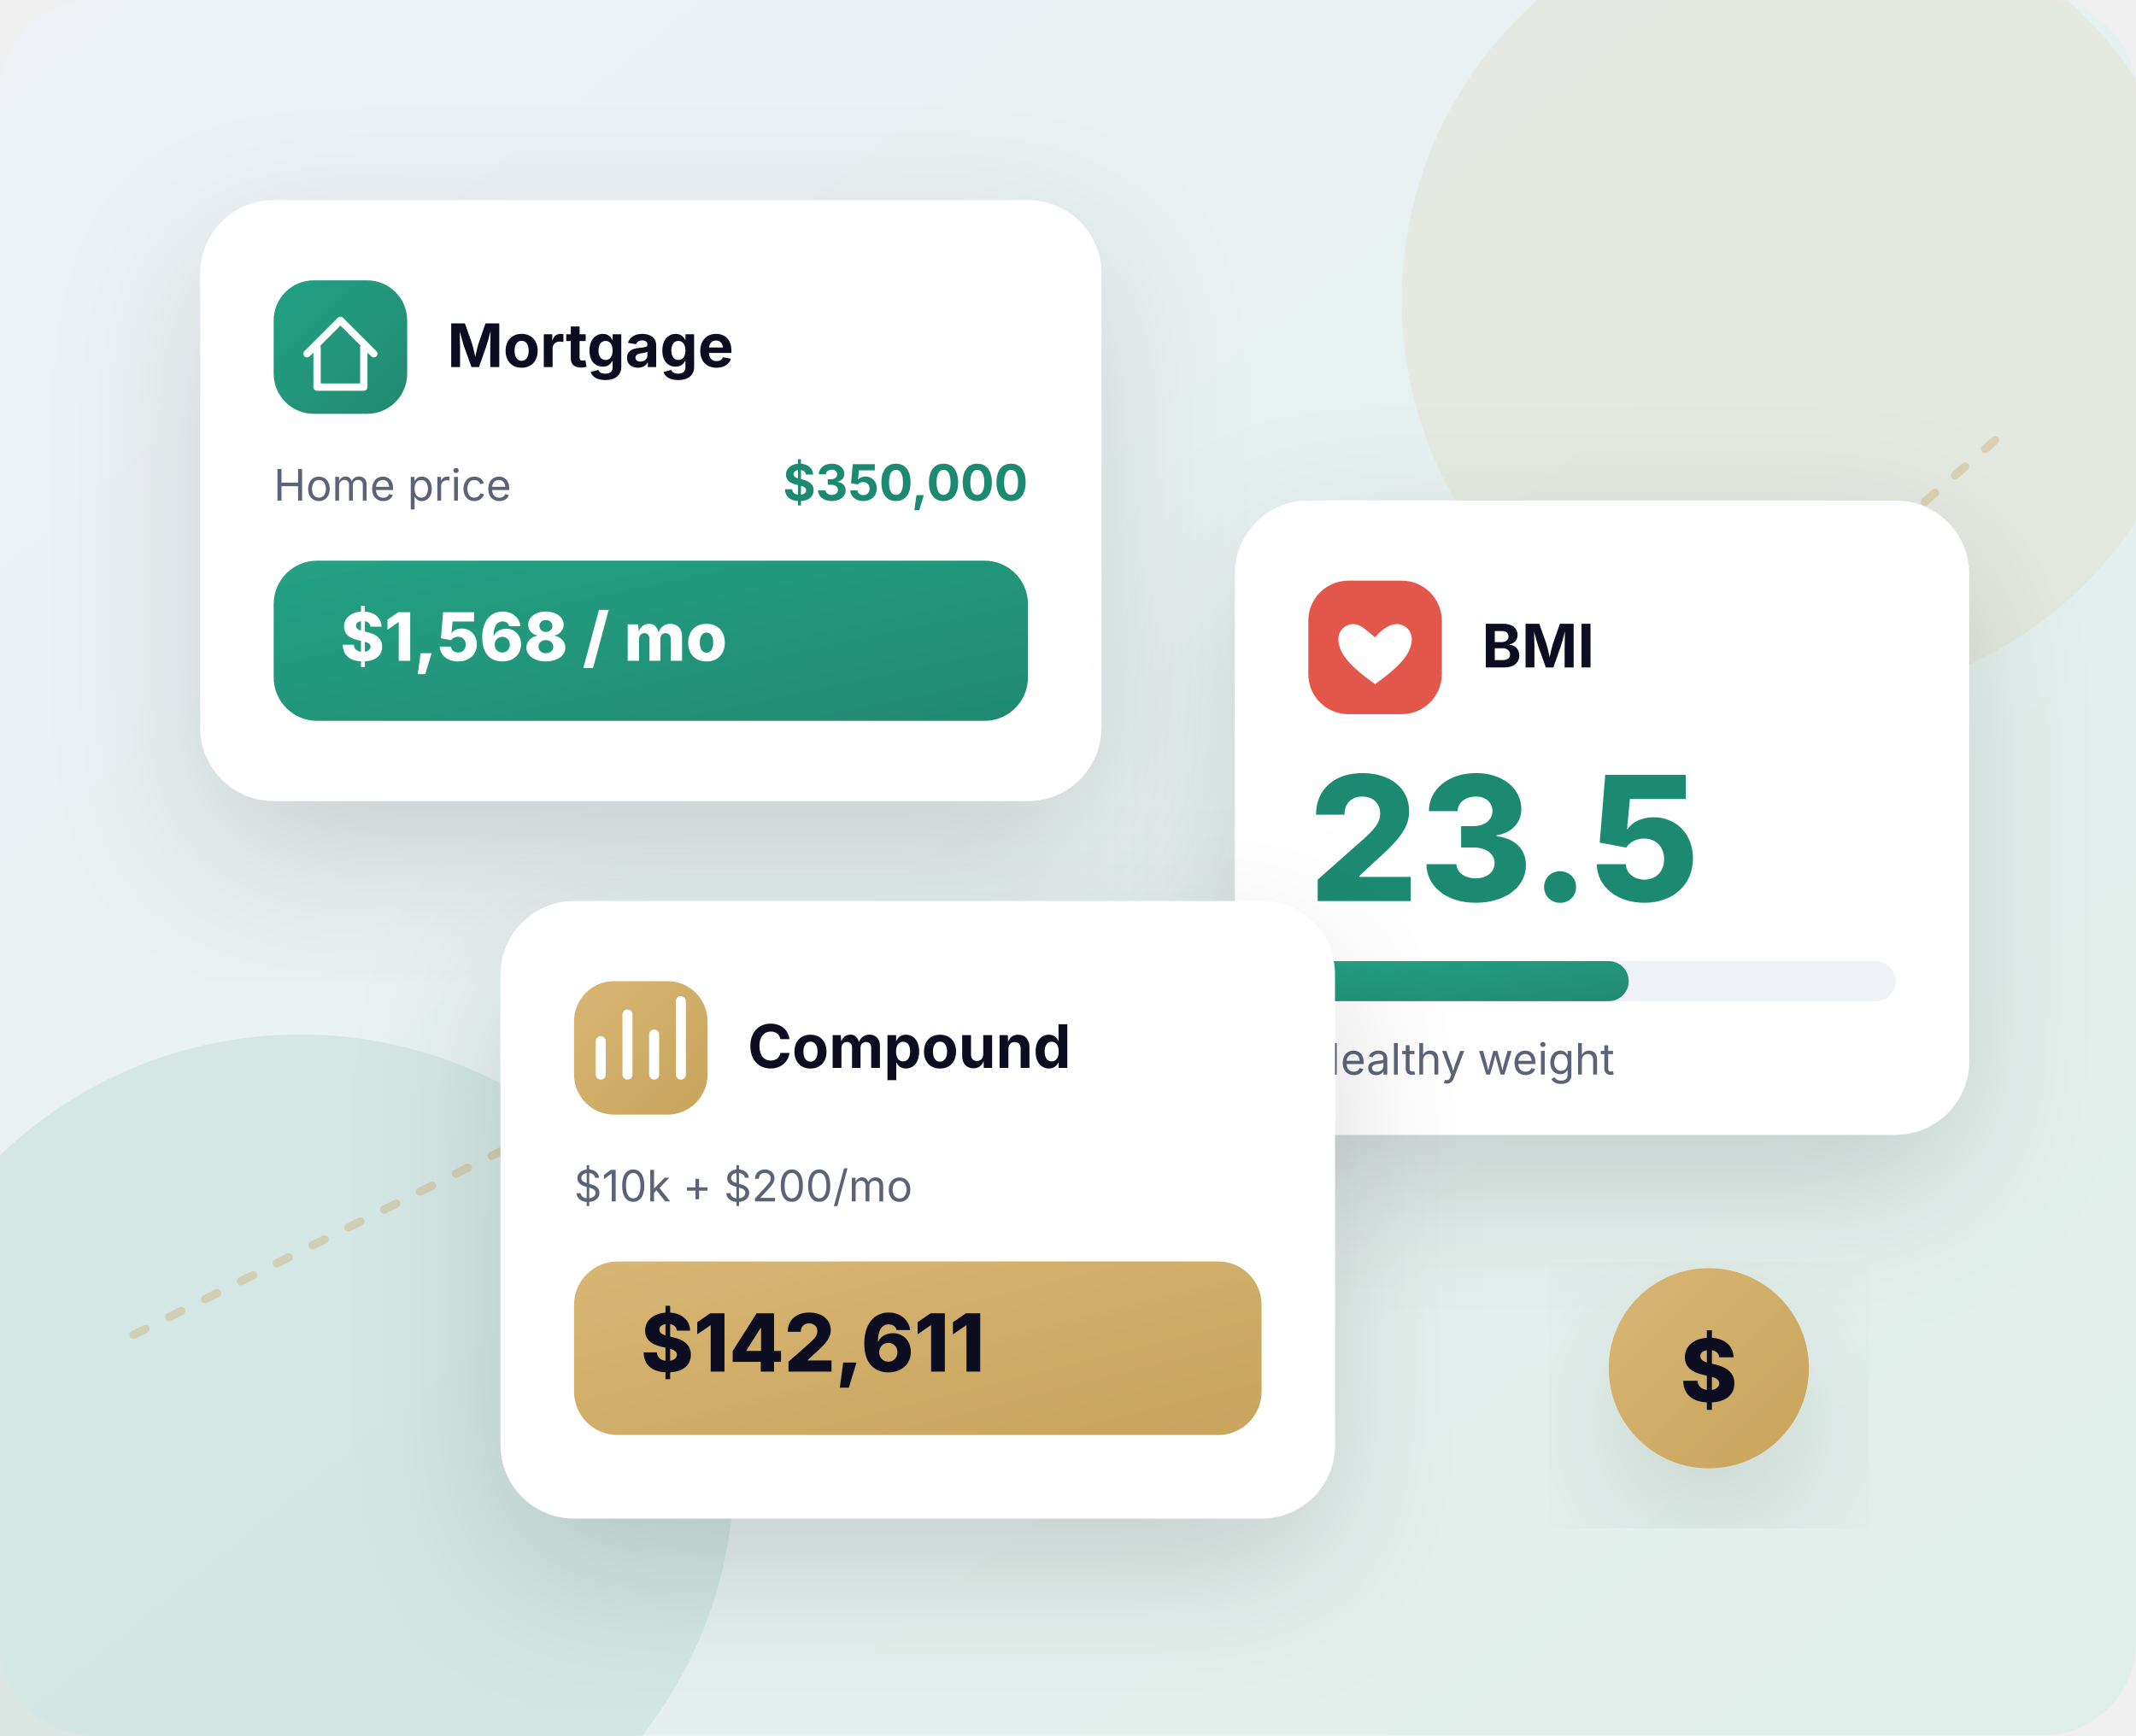
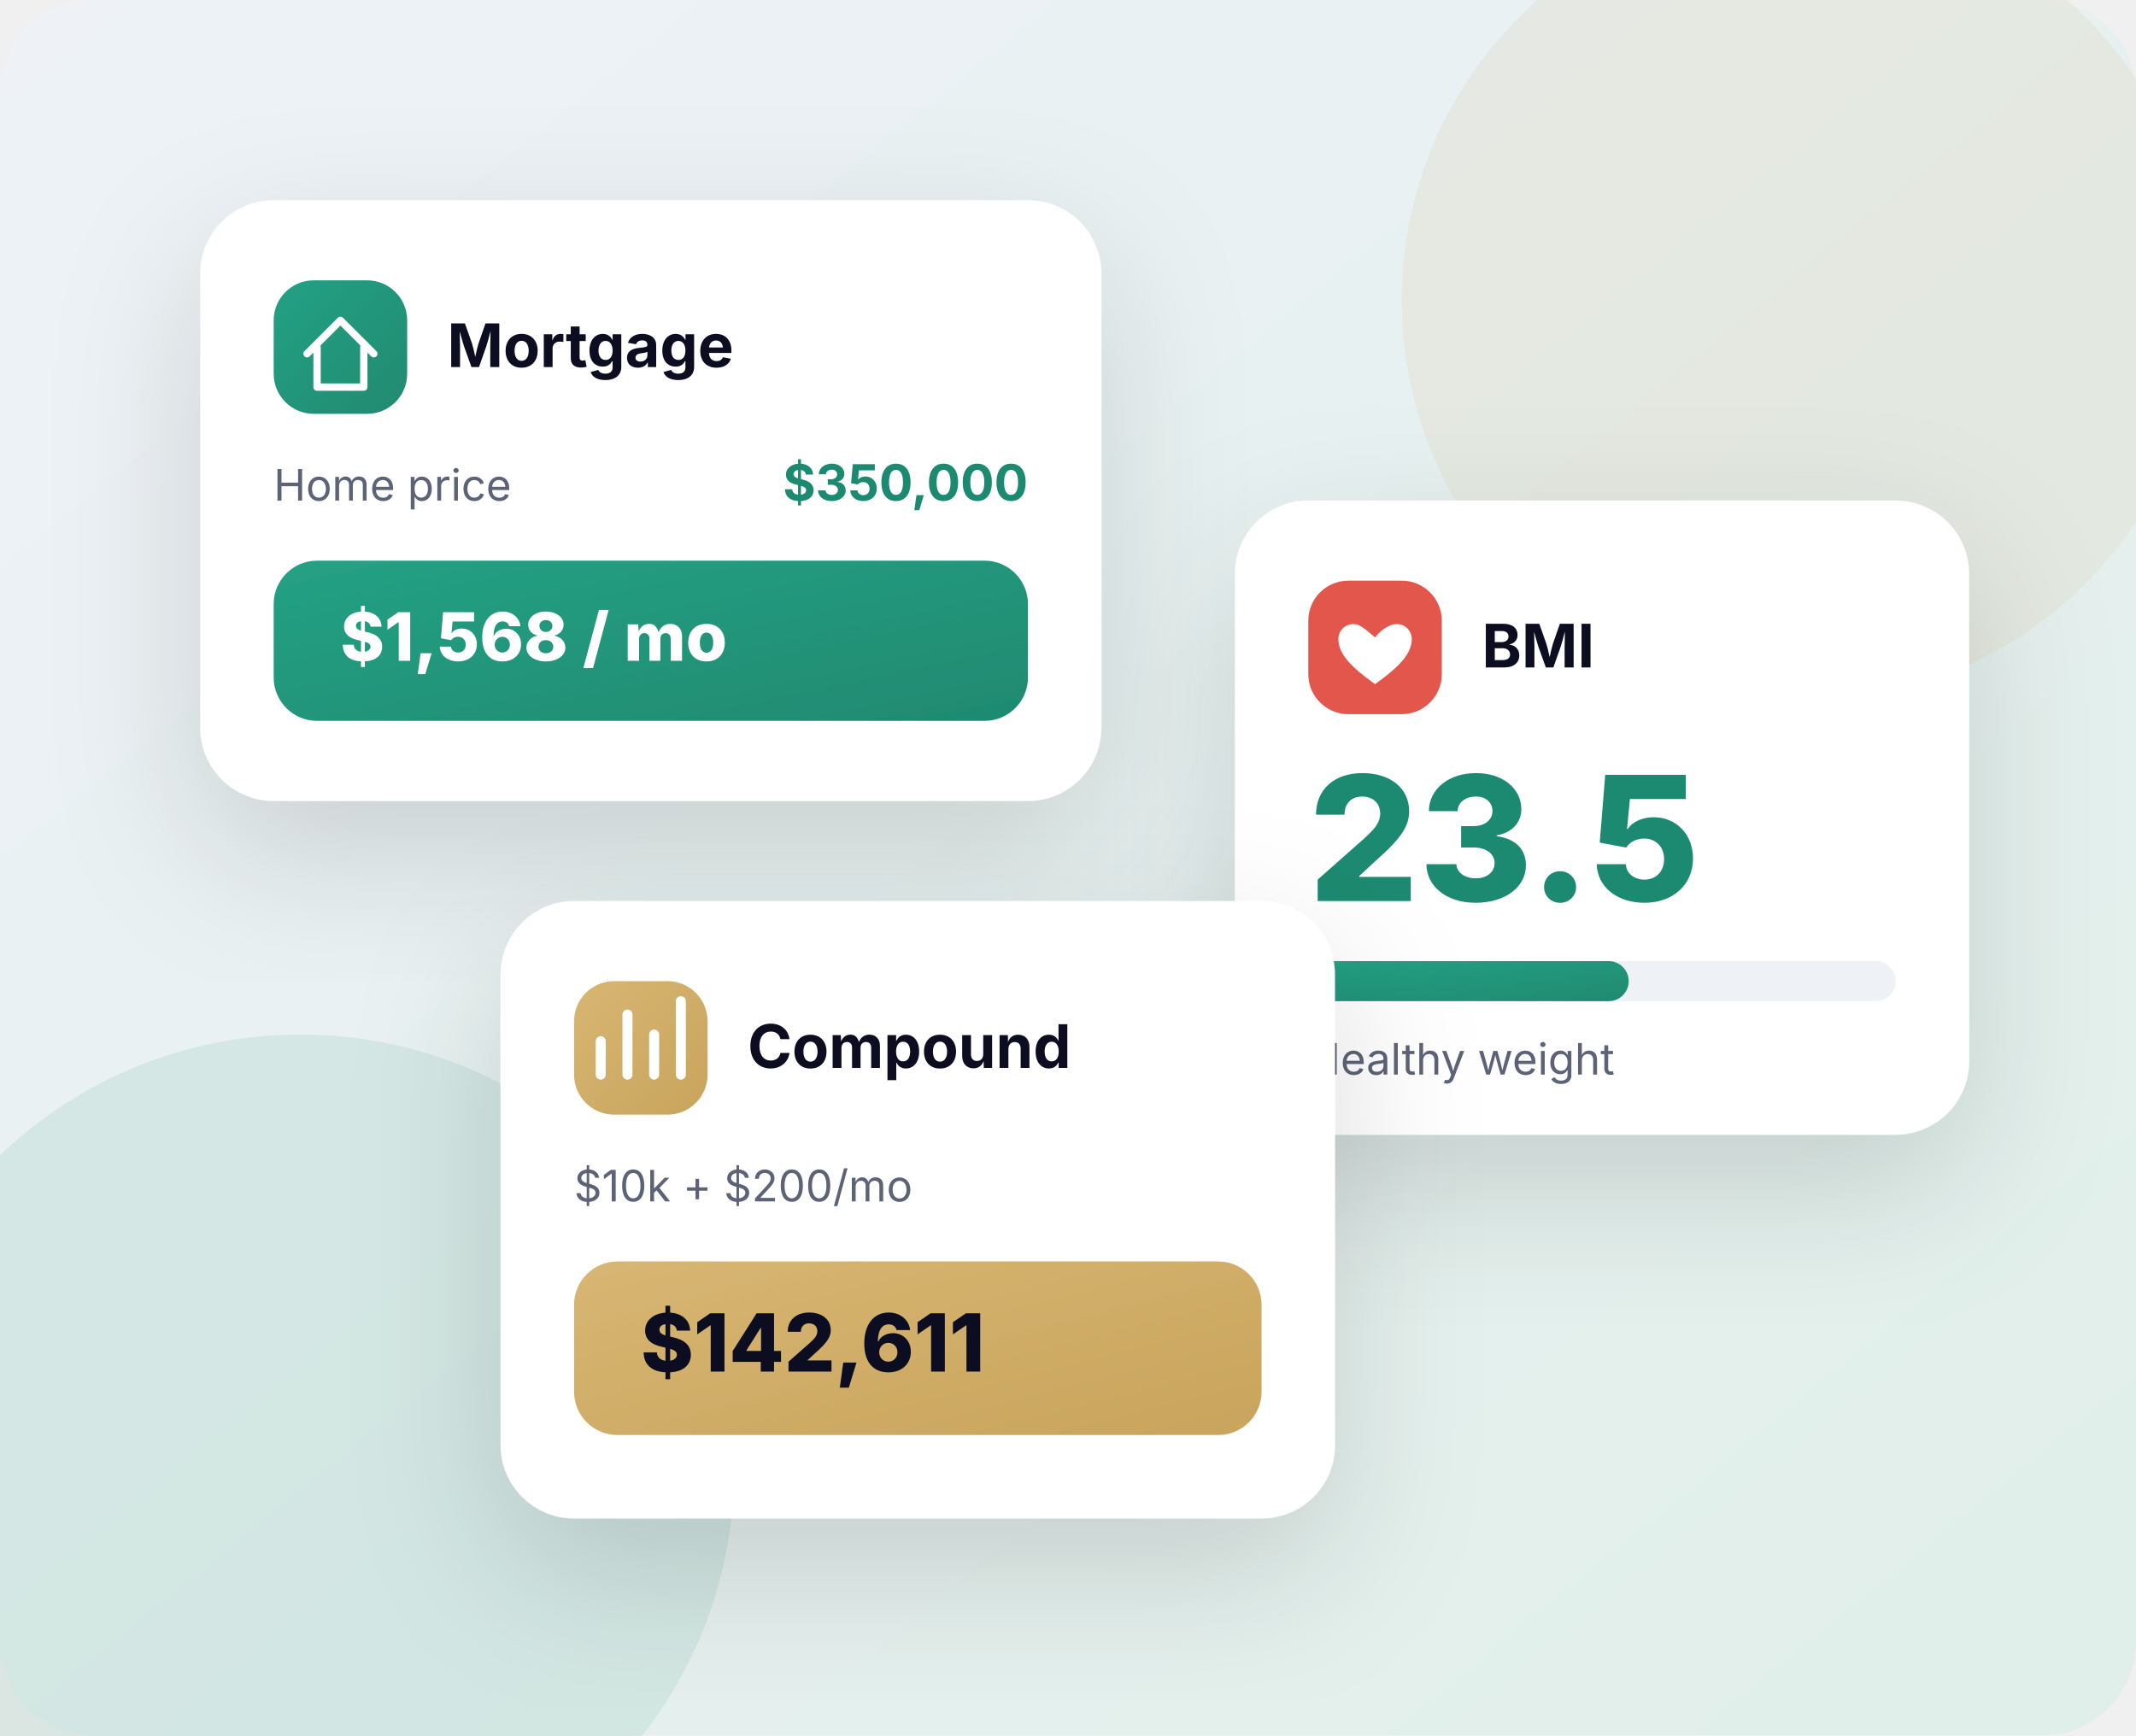
<svg xmlns="http://www.w3.org/2000/svg" viewBox="0 0 640 520" font-family="Inter,sans-serif">
  <defs>
    <linearGradient id="bg" x1="0" y1="0" x2="1" y2="1">
      <stop offset="0" stop-color="#eef2f7" />
      <stop offset="1" stop-color="#e0efe9" />
    </linearGradient>
    <linearGradient id="gr" x1="0" y1="0" x2="1" y2="1">
      <stop offset="0" stop-color="#25a184" />
      <stop offset="1" stop-color="#1f8a70" />
    </linearGradient>
    <linearGradient id="go" x1="0" y1="0" x2="1" y2="1">
      <stop offset="0" stop-color="#d8b673" />
      <stop offset="1" stop-color="#c8a45c" />
    </linearGradient>
    <filter id="s" x="-30%" y="-30%" width="160%" height="160%">
      <feDropShadow dx="0" dy="16" stdDeviation="22" flood-color="#0b1020" flood-opacity="0.14" />
    </filter>
  </defs>
  <rect width="640" height="520" rx="28" fill="url(#bg)" />
  <circle cx="540" cy="90" r="120" fill="#c8a45c" opacity="0.1" />
  <circle cx="90" cy="440" r="130" fill="#1f8a70" opacity="0.1" />
-   <path d="M40 400 L160 340 L280 360 L400 250 L520 200 L600 130" stroke="#c8a45c" stroke-width="2.5" stroke-linecap="round" opacity="0.35" fill="none" stroke-dasharray="4 8" />
  <g filter="url(#s)">
    <rect x="60" y="60" width="270" height="180" rx="22" fill="#fff" />
    <rect x="82" y="84" width="40" height="40" rx="12" fill="url(#gr)" />
    <path d="M92 106 L102 96 L112 106 M95 104 V116 H109 V104" stroke="#fff" stroke-width="2.2" stroke-linecap="round" stroke-linejoin="round" fill="none" />
    <text x="134" y="110" font-size="18" font-weight="700" fill="#0b1020">Mortgage</text>
    <text x="82" y="150" font-size="13" fill="#5c6478">Home price</text>
    <text x="308" y="150" font-size="15" font-weight="700" fill="#1f8a70" text-anchor="end">$350,000</text>
    <rect x="82" y="168" width="226" height="48" rx="13" fill="url(#gr)" />
    <text x="102" y="198" font-size="20" font-weight="800" fill="#fff">$1,568 / mo</text>
  </g>
  <g filter="url(#s)">
    <rect x="370" y="150" width="220" height="190" rx="22" fill="#fff" />
    <rect x="392" y="174" width="40" height="40" rx="12" fill="#e2574c" />
    <path d="M412 205 C405 200 401 196 401 191.5 C401 189 403 187 405.5 187 C407.5 187 409 188.5 412 191 C414 188.5 416.5 187 418.5 187 C421 187 423 189 423 191.5 C423 196 419 200 412 205 Z" fill="#fff" />
    <text x="444" y="200" font-size="18" font-weight="700" fill="#0b1020">BMI</text>
    <text x="392" y="270" font-size="52" font-weight="800" fill="#1f8a70">23.5</text>
    <rect x="392" y="288" width="176" height="12" rx="6" fill="#eef1f5" />
    <rect x="392" y="288" width="96" height="12" rx="6" fill="url(#gr)" />
    <text x="392" y="322" font-size="13" fill="#5c6478">Healthy weight</text>
  </g>
  <g filter="url(#s)">
    <rect x="150" y="270" width="250" height="185" rx="22" fill="#fff" />
    <rect x="172" y="294" width="40" height="40" rx="12" fill="url(#go)" />
    <path d="M180 322 V312 M188 322 V304 M196 322 V310 M204 322 V300" stroke="#fff" stroke-width="3" stroke-linecap="round" />
    <text x="224" y="320" font-size="18" font-weight="700" fill="#0b1020">Compound</text>
    <text x="172" y="360" font-size="13" fill="#5c6478">$10k + $200/mo</text>
    <rect x="172" y="378" width="206" height="52" rx="13" fill="url(#go)" />
    <text x="192" y="411" font-size="24" font-weight="800" fill="#0b1020">$142,611</text>
  </g>
-   <g filter="url(#s)">
-     <circle cx="512" cy="410" r="30" fill="url(#go)" />
-     <text x="512" y="420" font-size="26" font-weight="800" fill="#0b1020" text-anchor="middle">$</text>
-   </g>
</svg>
